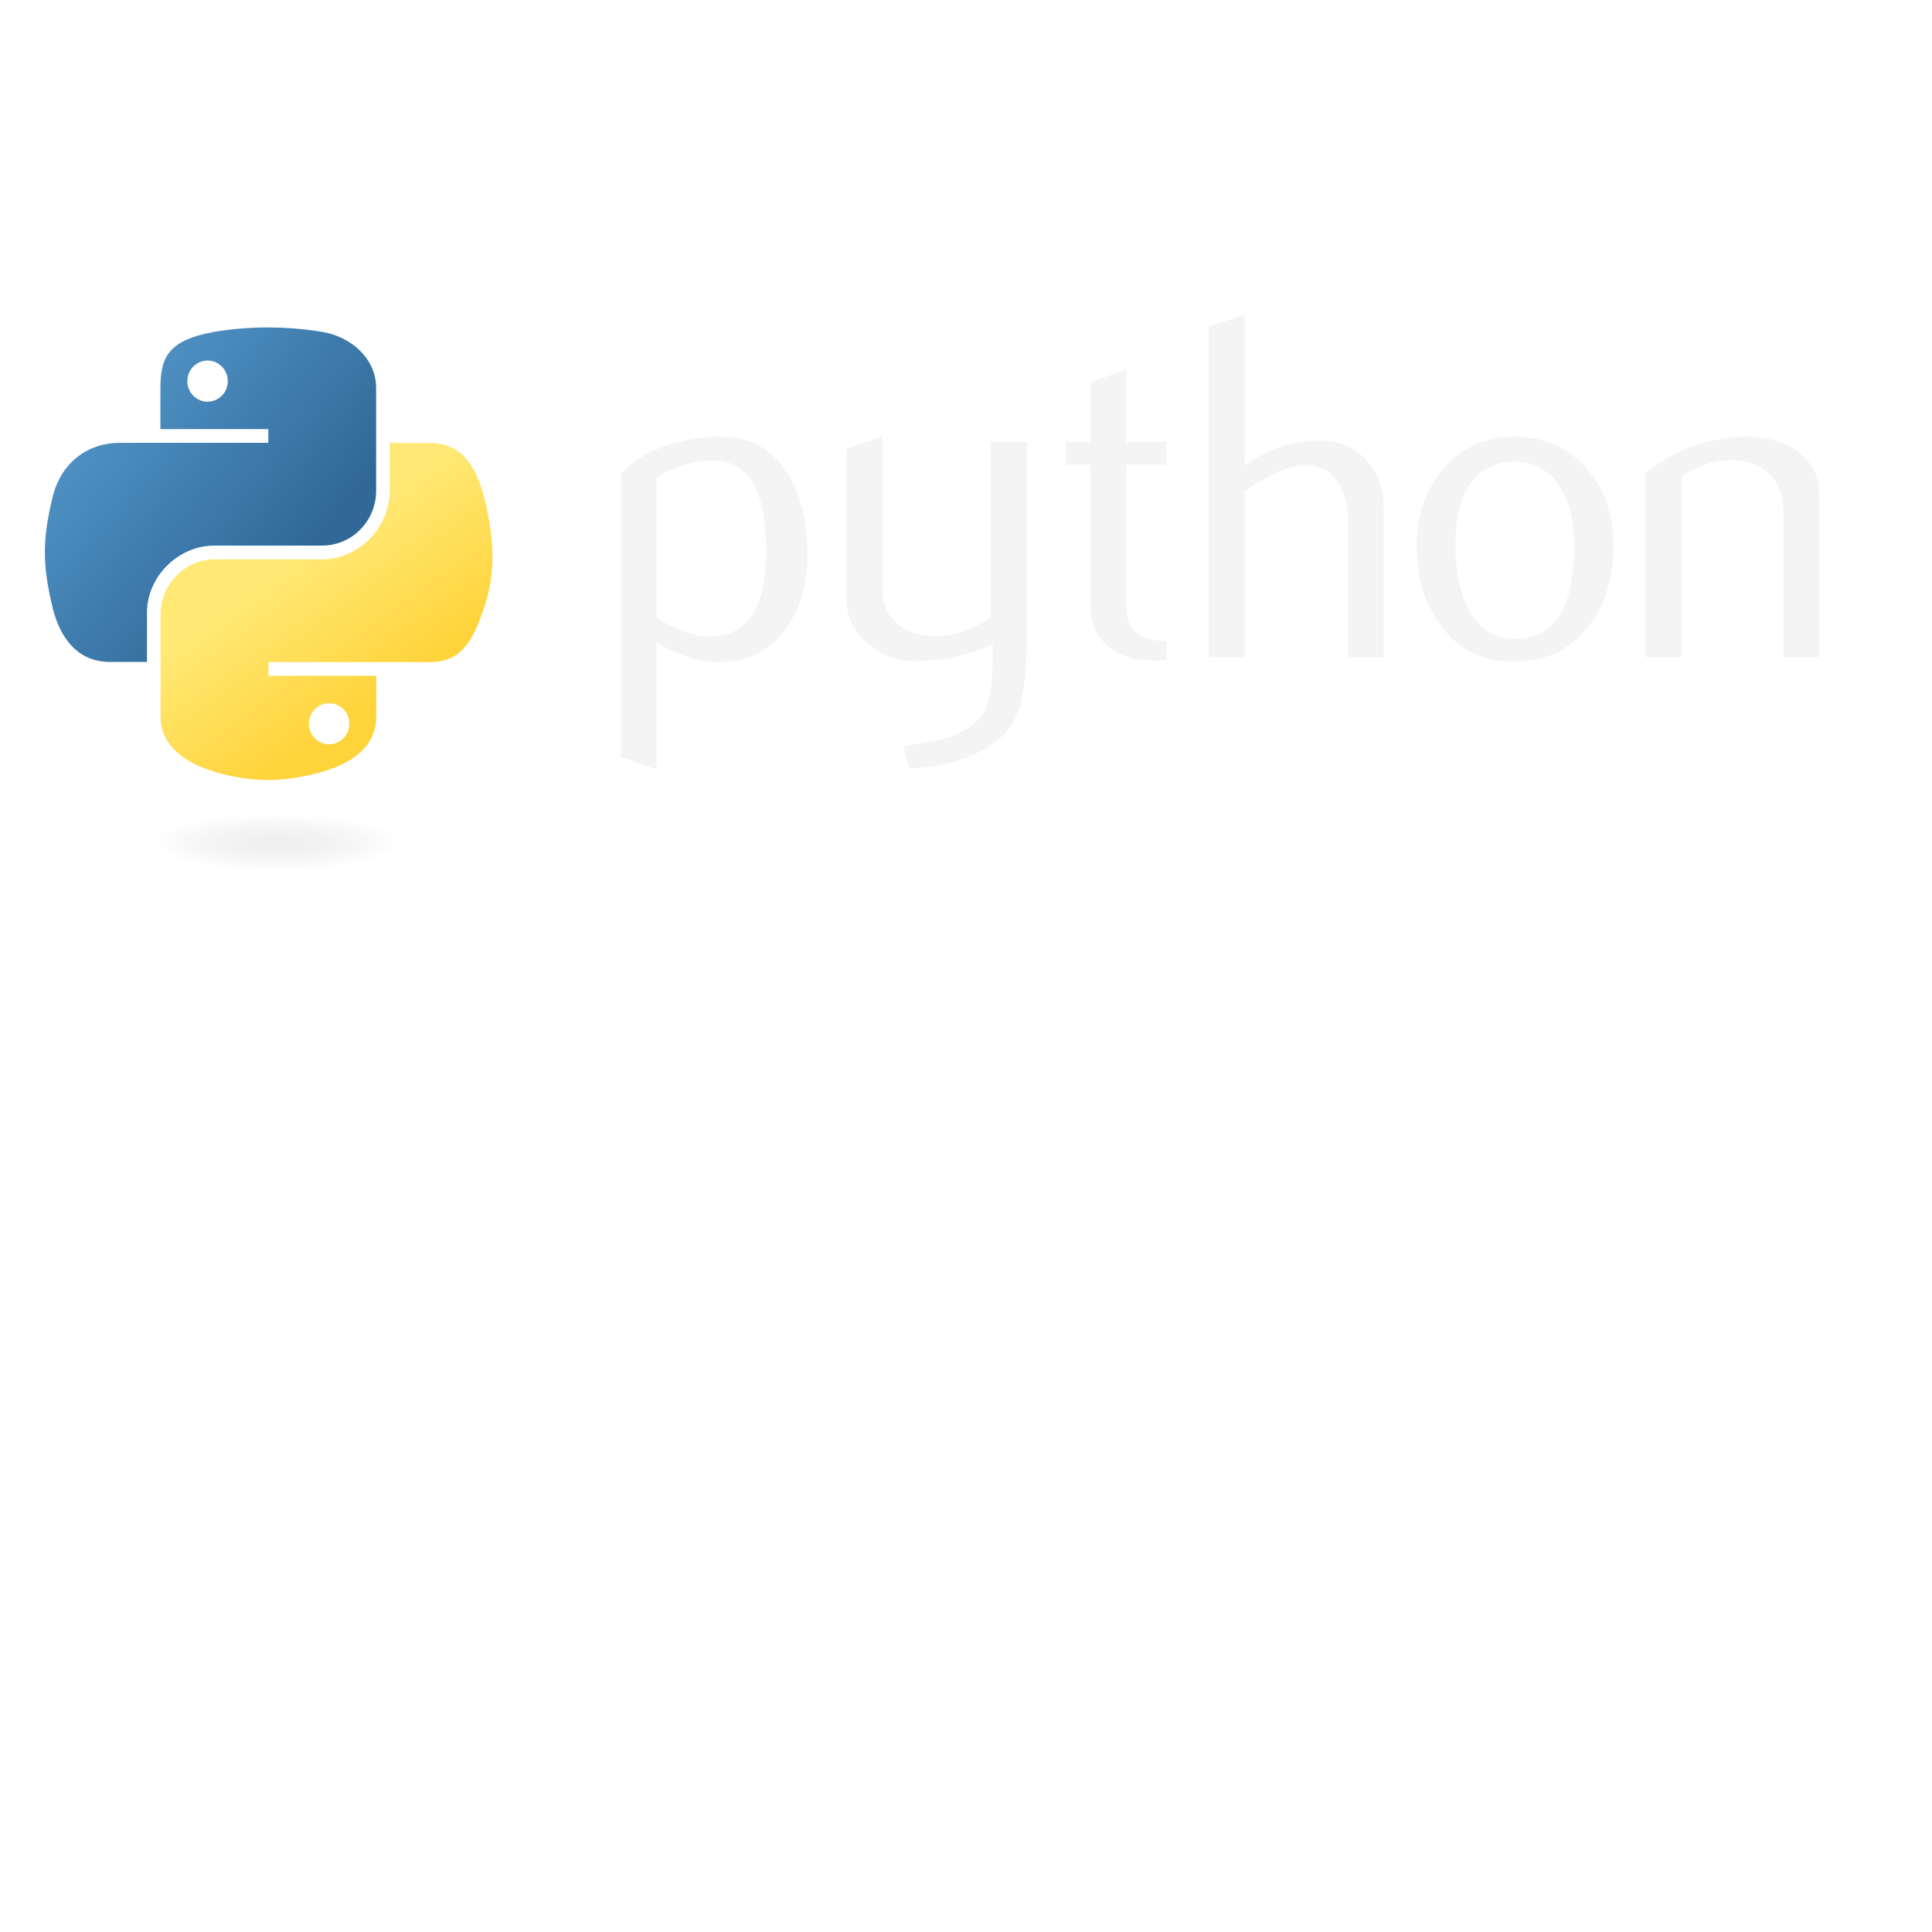
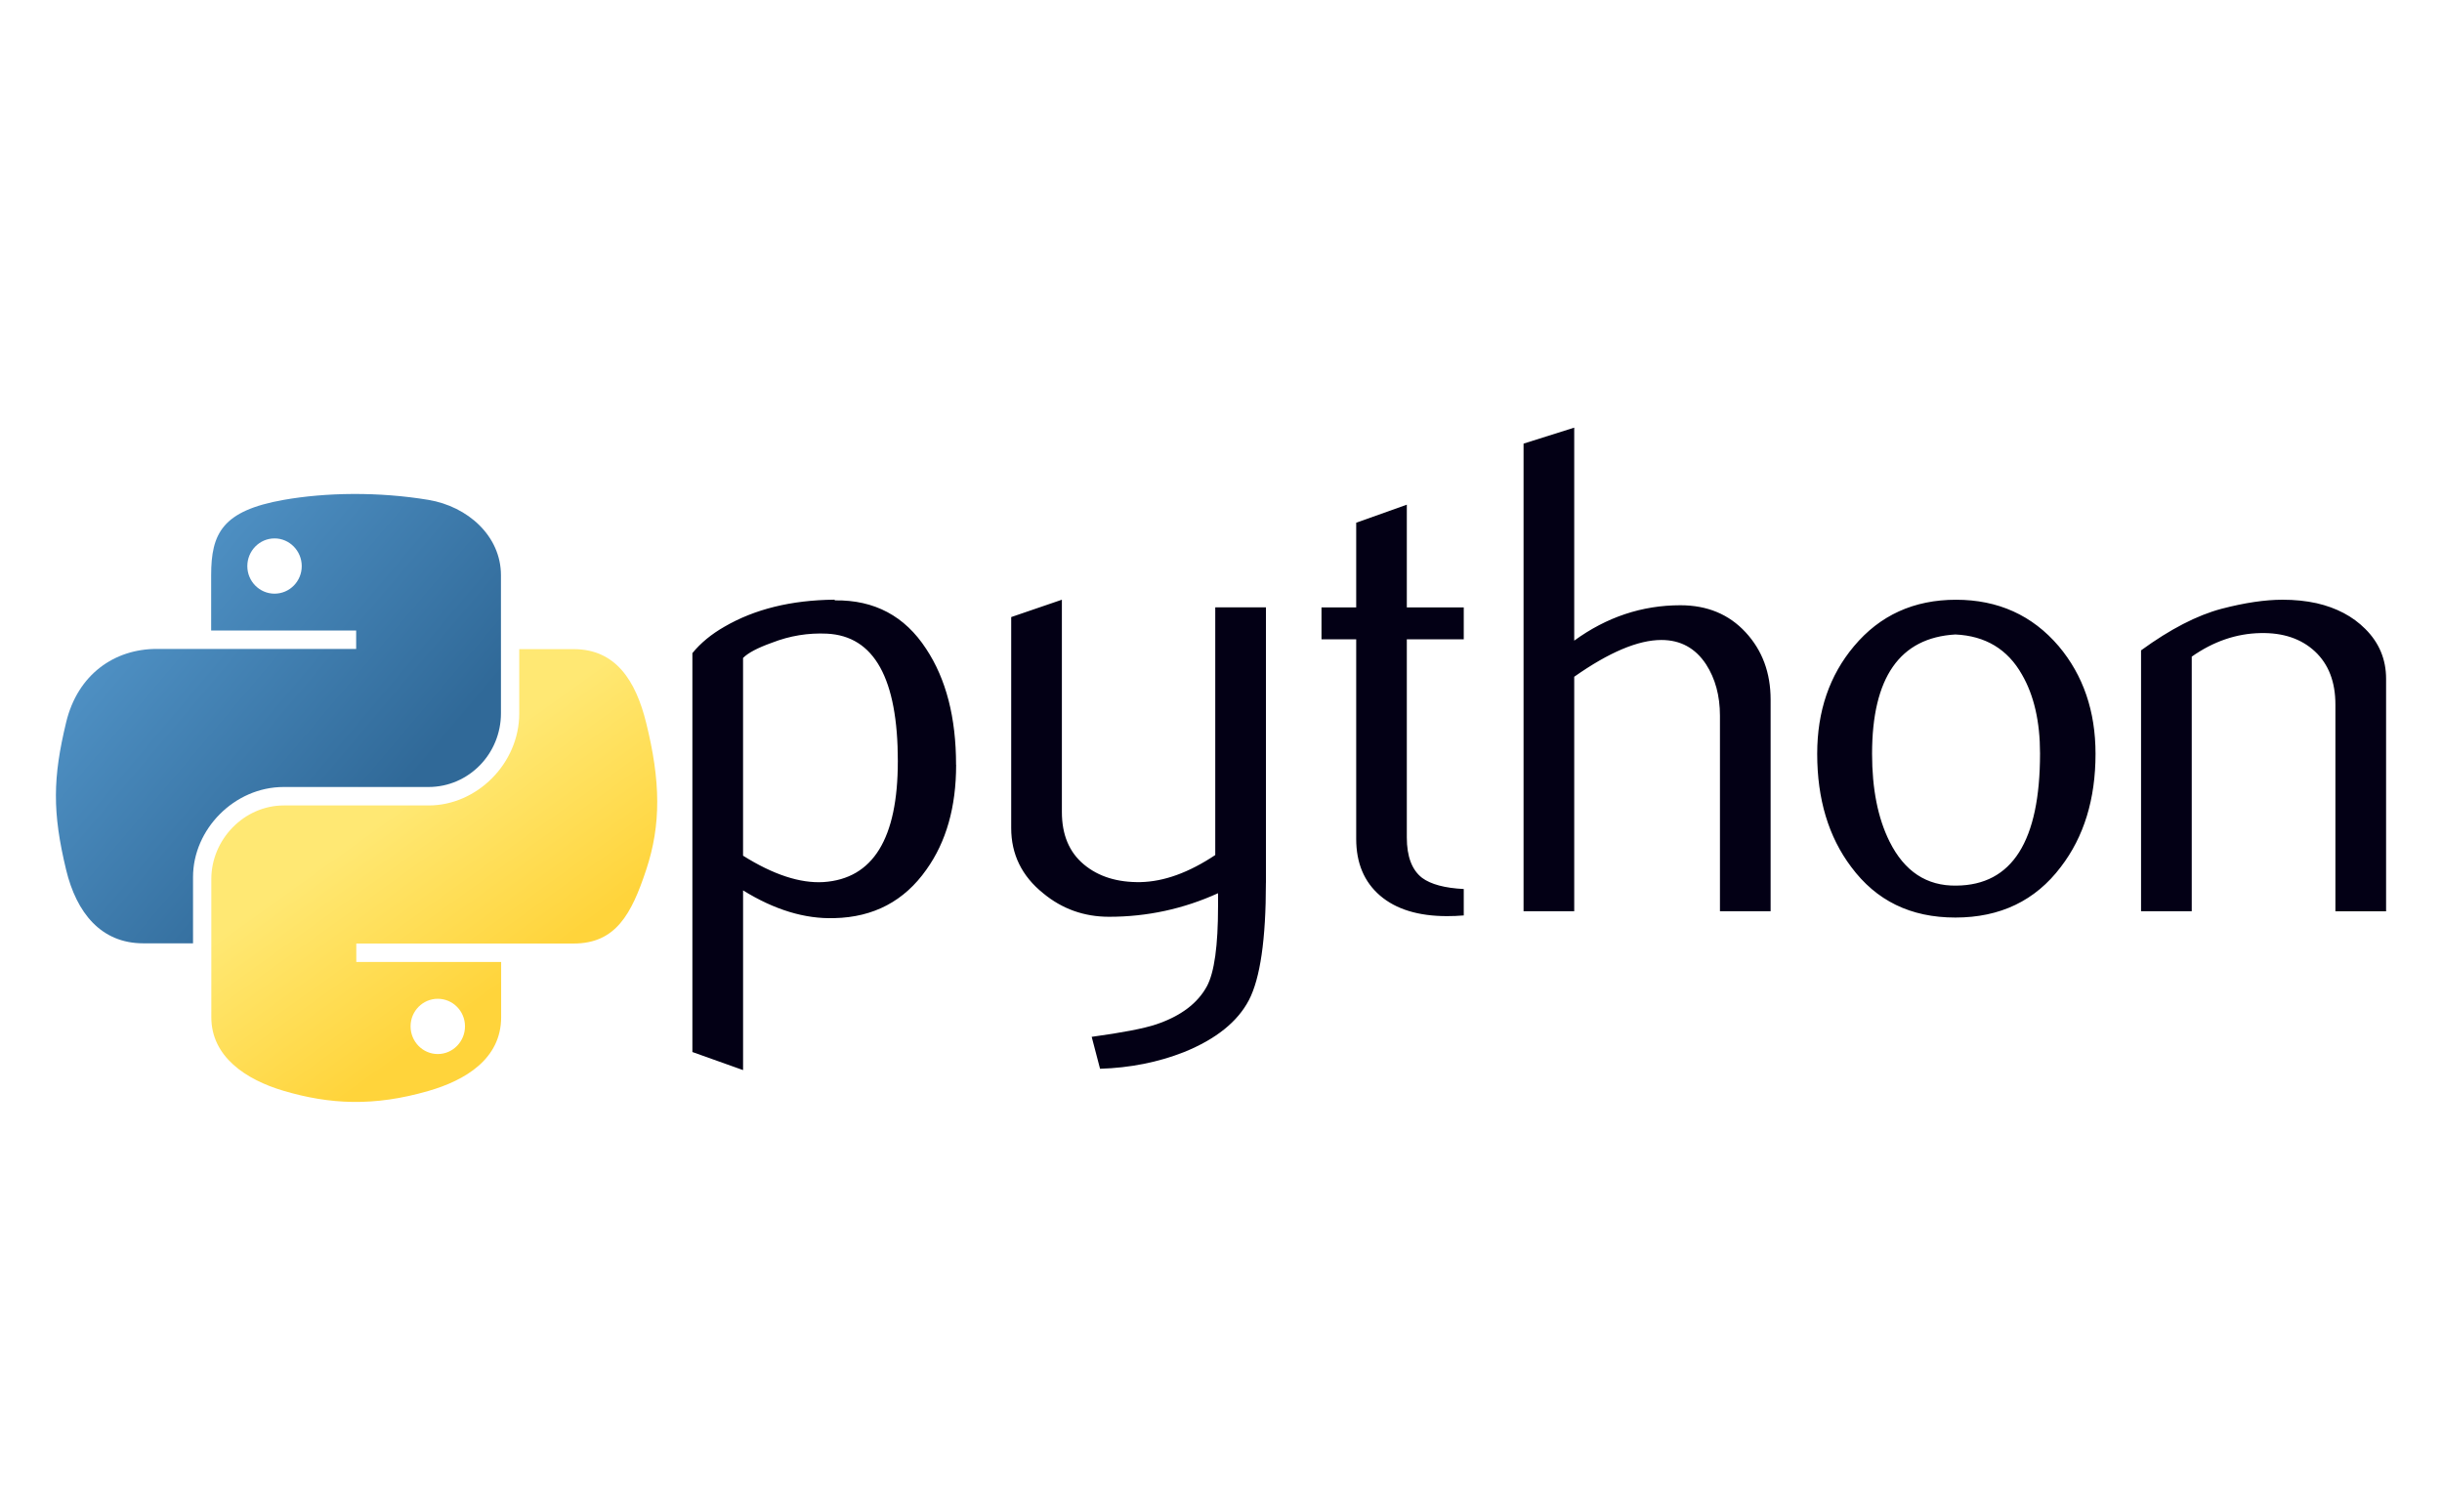
- <svg xmlns="http://www.w3.org/2000/svg" version="1.1" width="1080" height="1080" viewBox="0 0 1080 1080" xml:space="preserve">
+ <svg xmlns="http://www.w3.org/2000/svg" id="Layer_1" data-name="Layer 1" viewBox="0 0 1016 629">
  <defs>
- </defs>
-   <rect x="0" y="0" width="100%" height="100%" fill="transparent" />
-   <g transform="matrix(1 0 0 1 540 540)" id="ff630ec9-f586-4f8f-8f09-6dbe7c5ddc0b">
-     <rect style="stroke: none; stroke-width: 1; stroke-dasharray: none; stroke-linecap: butt; stroke-dashoffset: 0; stroke-linejoin: miter; stroke-miterlimit: 4; fill: rgb(255,255,255); fill-rule: nonzero; opacity: 1; visibility: hidden;" vector-effect="non-scaling-stroke" x="-540" y="-540" rx="0" ry="0" width="1080" height="1080" />
-   </g>
-   <g transform="matrix(1 0 0 1 540 540)" id="03b46645-3ebe-4702-8636-915132ac3a15">
- </g>
-   <g transform="matrix(1 0 0 1 540 502.9)">
-     <rect style="stroke: none; stroke-width: 1; stroke-dasharray: none; stroke-linecap: butt; stroke-dashoffset: 0; stroke-linejoin: miter; stroke-miterlimit: 4; fill: rgb(255,255,255); fill-rule: nonzero; opacity: 1; visibility: hidden;" vector-effect="non-scaling-stroke" x="-540" y="-540" rx="0" ry="0" width="1080" height="1080" />
-   </g>
-   <g transform="matrix(1 0 0 1 540 577.1)">
-     <rect style="stroke: none; stroke-width: 1; stroke-dasharray: none; stroke-linecap: butt; stroke-dashoffset: 0; stroke-linejoin: miter; stroke-miterlimit: 4; fill: rgb(255,255,255); fill-rule: nonzero; opacity: 1; visibility: hidden;" vector-effect="non-scaling-stroke" x="-540" y="-540" rx="0" ry="0" width="1080" height="1080" />
-   </g>
-   <g transform="matrix(2.25 0 0 2.25 681.99 303.11)">
-     <path style="stroke: none; stroke-width: 1; stroke-dasharray: none; stroke-linecap: butt; stroke-dashoffset: 0; stroke-linejoin: miter; stroke-miterlimit: 4; fill: rgb(244,244,244); fill-rule: nonzero; opacity: 1;" vector-effect="non-scaling-stroke" transform=" translate(-297.35, -59.73)" d="M 184.614 61.929 C 184.614 47.367 180.462 39.891 172.157 39.482 C 168.852 39.326 165.627 39.852 162.488 41.071 C 159.983 41.967 158.297 42.855 157.41 43.752 L 157.41 78.51 C 162.722 81.844 167.439 83.394 171.553 83.15 C 180.256 82.573 184.614 75.507 184.614 61.929 z M 194.858 62.533 C 194.858 69.931 193.123 76.072 189.633 80.955 C 185.744 86.482 180.354 89.328 173.463 89.484 C 168.268 89.649 162.916 88.022 157.409 84.61 L 157.409 116.201 L 148.5 113.023 L 148.5 42.903 C 149.962 41.11 151.844 39.57 154.124 38.263 C 159.427 35.173 165.869 33.585 173.453 33.507 L 173.579 33.633 C 180.51 33.546 185.85 36.392 189.603 42.162 C 193.103 47.455 194.858 54.239 194.858 62.533 z M 249.305 83.266 C 249.305 93.189 248.311 100.06 246.323 103.881 C 244.325 107.701 240.523 110.752 234.909 113.024 C 230.357 114.817 225.434 115.792 220.152 115.958 L 218.679 110.344 C 224.05 109.614 227.832 108.882 230.025 108.151 C 234.343 106.689 237.306 104.448 238.934 101.445 C 240.24 98.999 240.883 94.33 240.883 87.42 L 240.883 85.1 C 234.791 87.869 228.407 89.243 221.731 89.243 C 217.344 89.243 213.475 87.869 210.141 85.1 C 206.398 82.088 204.527 78.268 204.527 73.638 L 204.527 36.558 L 213.436 33.507 L 213.436 70.828 C 213.436 74.814 214.722 77.885 217.295 80.039 C 219.868 82.193 223.202 83.227 227.286 83.148 C 231.37 83.06 235.746 81.481 240.395 78.391 L 240.395 34.851 L 249.304 34.851 L 249.304 83.266 z M 284.082 88.997 C 283.106 89.079 282.127 89.121 281.148 89.123 C 276.109 89.123 272.18 87.925 269.374 85.517 C 266.576 83.11 265.173 79.787 265.173 75.546 L 265.173 40.456 L 259.071 40.456 L 259.071 34.852 L 265.173 34.852 L 265.173 19.968 L 274.072 16.8 L 274.072 34.852 L 284.082 34.852 L 284.082 40.456 L 274.072 40.456 L 274.072 75.302 C 274.072 78.646 274.968 81.014 276.761 82.399 C 278.301 83.539 280.748 84.192 284.081 84.358 L 284.081 88.997 z M 338.023 88.266 L 329.114 88.266 L 329.114 53.878 C 329.114 50.379 328.296 47.367 326.668 44.853 C 324.787 42.006 322.175 40.583 318.821 40.583 C 314.737 40.583 309.63 42.737 303.499 47.045 L 303.499 88.266 L 294.591 88.266 L 294.591 6.069 L 303.499 3.262 L 303.499 40.7 C 309.191 36.557 315.41 34.481 322.165 34.481 C 326.883 34.481 330.703 36.07 333.628 39.238 C 336.562 42.405 338.024 46.353 338.024 51.071 L 338.024 88.266 L 338.023 88.266 z M 385.374 60.526 C 385.374 54.931 384.312 50.311 382.196 46.656 C 379.681 42.202 375.773 39.852 370.49 39.609 C 360.723 40.174 355.849 47.172 355.849 60.585 C 355.849 66.735 356.863 71.872 358.91 75.995 C 361.522 81.249 365.441 83.842 370.666 83.754 C 380.471 83.675 385.374 75.936 385.374 60.526 z M 395.131 60.584 C 395.131 68.548 393.094 75.176 389.029 80.468 C 384.554 86.395 378.376 89.367 370.49 89.367 C 362.673 89.367 356.581 86.394 352.185 80.468 C 348.198 75.176 346.209 68.548 346.209 60.584 C 346.209 53.099 348.363 46.802 352.672 41.675 C 357.224 36.236 363.208 33.507 370.607 33.507 C 378.004 33.507 384.028 36.236 388.668 41.675 C 392.977 46.802 395.131 53.099 395.131 60.584 z M 446.205 88.266 L 437.296 88.266 L 437.296 51.929 C 437.296 47.943 436.098 44.833 433.7 42.591 C 431.302 40.359 428.104 39.277 424.118 39.364 C 419.889 39.442 415.862 40.826 412.042 43.507 L 412.042 88.266 L 403.133 88.266 L 403.133 42.406 C 408.26 38.674 412.978 36.236 417.286 35.096 C 421.35 34.034 424.937 33.507 428.027 33.507 C 430.141 33.507 432.131 33.711 434.002 34.121 C 437.501 34.93 440.348 36.431 442.54 38.634 C 444.987 41.071 446.205 43.994 446.205 47.416 L 446.205 88.266 z" stroke-linecap="round" />
-   </g>
-   <g transform="matrix(2.25 0 0 2.25 117.68 276.55)">
-     <linearGradient id="SVGID_SVGID_SVGID_a_3_3_3" gradientUnits="userSpaceOnUse" gradientTransform="matrix(0.56 0 0 -0.57 1145.56 166.28)" x1="-2031.312" y1="275.868" x2="-1922.296" y2="182.075">
-       <stop offset="0%" style="stop-color:rgb(90,159,212);stop-opacity: 1" />
-       <stop offset="100%" style="stop-color:rgb(48,105,152);stop-opacity: 1" />
+     <style>
+       .cls-1 {
+         fill: url(#linear-gradient-2);
+       }
+ 
+       .cls-2 {
+         fill: #030015;
+       }
+ 
+       .cls-3 {
+         fill: none;
+       }
+ 
+       .cls-4 {
+         fill: url(#linear-gradient);
+       }
+     </style>
+     <linearGradient id="linear-gradient" x1="-1964.47" y1="1087.9" x2="-1855.46" y2="1181.69" gradientTransform="translate(2498.17 -1175.26) scale(1.26 1.28)" gradientUnits="userSpaceOnUse">
+       <stop offset="0" stop-color="#5a9fd4" />
+       <stop offset="1" stop-color="#306998" />
    </linearGradient>
-     <path style="stroke: none; stroke-width: 1; stroke-dasharray: none; stroke-linecap: butt; stroke-dashoffset: 0; stroke-linejoin: miter; stroke-miterlimit: 4; fill: url(#SVGID_SVGID_SVGID_a_3_3_3); fill-rule: nonzero; opacity: 1;" vector-effect="non-scaling-stroke" transform=" translate(-46.74, -47.95)" d="M 60.51 6.398 C 55.926 6.419 51.549 6.81 47.698 7.492 C 36.352 9.497 34.292 13.692 34.292 21.43 L 34.292 31.649 L 61.104 31.649 L 61.104 35.055 L 24.229 35.055 C 16.437 35.055 9.613 39.739 7.479 48.649 C 5.017 58.862 4.908 65.235 7.479 75.899 C 9.385 83.837 13.937 89.493 21.729 89.493 L 30.948 89.493 L 30.948 77.243 C 30.948 68.393 38.605 60.587 47.698 60.587 L 74.479 60.587 C 81.934 60.587 87.885 54.449 87.885 46.962 L 87.885 21.429 C 87.885 14.163 81.755 8.704 74.479 7.491 C 69.872 6.725 65.094 6.376 60.51 6.398 z M 46.01 14.616 C 48.78 14.616 51.041 16.915 51.041 19.741 C 51.041 22.557 48.779 24.835 46.01 24.835 C 43.231 24.835 40.979 22.558 40.979 19.741 C 40.979 16.915 43.231 14.616 46.01 14.616 z" stroke-linecap="round" />
-   </g>
-   <g transform="matrix(2.25 0 0 2.25 182.51 341.82)">
-     <linearGradient id="SVGID_SVGID_SVGID_b_4_4_4" gradientUnits="userSpaceOnUse" gradientTransform="matrix(0.56 0 0 -0.57 1145.56 166.28)" x1="-1880.151" y1="125.305" x2="-1919.08" y2="180.384">
-       <stop offset="0%" style="stop-color:rgb(255,212,59);stop-opacity: 1" />
-       <stop offset="100%" style="stop-color:rgb(255,232,115);stop-opacity: 1" />
+     <linearGradient id="linear-gradient-2" x1="-1815.24" y1="1237.72" x2="-1854.17" y2="1182.64" gradientTransform="translate(2498.25 -1175.17) scale(1.26 1.28)" gradientUnits="userSpaceOnUse">
+       <stop offset="0" stop-color="#ffd43b" />
+       <stop offset="1" stop-color="#ffe873" />
    </linearGradient>
-     <path style="stroke: none; stroke-width: 1; stroke-dasharray: none; stroke-linecap: butt; stroke-dashoffset: 0; stroke-linejoin: miter; stroke-miterlimit: 4; fill: url(#SVGID_SVGID_SVGID_b_4_4_4); fill-rule: nonzero; opacity: 1;" vector-effect="non-scaling-stroke" transform=" translate(-75.52, -76.92)" d="M 91.229 35.054 L 91.229 46.96 C 91.229 56.191 83.403 63.96 74.479 63.96 L 47.698 63.96 C 40.362 63.96 34.292 70.238 34.292 77.585 L 34.292 103.116 C 34.292 110.383 40.61 114.657 47.698 116.741 C 56.185 119.237 64.324 119.688 74.479 116.741 C 81.229 114.787 87.885 110.853 87.885 103.116 L 87.885 92.898 L 61.104 92.898 L 61.104 89.492 L 101.291 89.492 C 109.084 89.492 111.987 84.056 114.697 75.898 C 117.497 67.5 117.378 59.422 114.697 48.648 C 112.771 40.891 109.093 35.054 101.291 35.054 L 91.229 35.054 z M 76.166 99.71 C 78.945 99.71 81.197 101.987 81.197 104.804 C 81.197 107.63 78.945 109.929 76.166 109.929 C 73.396 109.929 71.135 107.63 71.135 104.804 C 71.135 101.988 73.397 99.71 76.166 99.71 z" stroke-linecap="round" />
-   </g>
-   <g transform="matrix(2.25 0 0 2.25 150.7 470.55)">
-     <radialGradient id="SVGID_SVGID_SVGID_c_5_5_5" gradientUnits="userSpaceOnUse" gradientTransform="matrix(0 -0.24 -1.05 0 458.8 -680.1)" cx="-3393.238" cy="376.791" r="29.037" fx="-3393.238" fy="376.791">
-       <stop offset="0%" style="stop-color:rgb(184,184,184);stop-opacity: 0.498" />
-       <stop offset="100%" style="stop-color:rgb(127,127,127);stop-opacity: 0" />
-     </radialGradient>
-     <path style="stroke: none; stroke-width: 1; stroke-dasharray: none; stroke-linecap: butt; stroke-dashoffset: 0; stroke-linejoin: miter; stroke-miterlimit: 4; fill: url(#SVGID_SVGID_SVGID_c_5_5_5); fill-rule: nonzero; opacity: 0.444;" vector-effect="non-scaling-stroke" transform=" translate(-61.41, -134.1)" d="M 97.339 134.098 C 97.339 137.946 81.252 141.065 61.407 141.065 C 41.563 141.065 25.476 137.946 25.476 134.098 C 25.476 130.25 41.563 127.13 61.407 127.13 C 81.252 127.13 97.339 130.25 97.339 134.098 z" stroke-linecap="round" />
-   </g>
+   </defs>
+   <path class="cls-4" d="M146.84,205.53c-10.31,.05-20.16,.93-28.83,2.46-25.53,4.51-30.16,13.95-30.16,31.36v22.99h60.33v7.66H65.2c-17.53,0-32.89,10.54-37.69,30.59-5.54,22.98-5.78,37.32,0,61.31,4.29,17.86,14.53,30.59,32.06,30.59h20.74v-27.56c0-19.91,17.23-37.48,37.69-37.48h60.26c16.77,0,30.16-13.81,30.16-30.66v-57.44c0-16.35-13.79-28.63-30.16-31.36-10.37-1.72-21.12-2.51-31.43-2.46,0,0,.01,0,.01,0Zm-32.62,18.49c6.23,0,11.32,5.17,11.32,11.53s-5.09,11.46-11.32,11.46-11.32-5.12-11.32-11.46,5.07-11.53,11.32-11.53Z" vector-effect="non-scaling-stroke" />
+   <path class="cls-1" d="M216.03,270.09v26.79c0,20.77-17.61,38.25-37.69,38.25h-60.26c-16.51,0-30.16,14.13-30.16,30.66v57.44c0,16.35,14.22,25.97,30.16,30.66,19.1,5.62,37.41,6.63,60.26,0,15.19-4.4,30.16-13.25,30.16-30.66v-22.99h-60.26v-7.66h90.42c17.53,0,24.07-12.23,30.16-30.59,6.3-18.9,6.03-37.07,0-61.31-4.33-17.45-12.61-30.59-30.16-30.59h-22.63Zm-33.89,145.48c6.25,0,11.32,5.12,11.32,11.46s-5.07,11.53-11.32,11.53-11.32-5.17-11.32-11.53,5.09-11.46,11.32-11.46Z" vector-effect="non-scaling-stroke" />
+   <path class="cls-2" d="M373.55,316.79c0-34.46-9.83-52.17-29.49-53.14-7.83-.37-15.45,.87-22.89,3.77-5.93,2.12-9.92,4.22-12.02,6.34v82.27c12.57,7.89,23.74,11.56,33.47,10.98,20.6-1.37,30.92-18.09,30.92-50.23h.01Zm24.25,1.43c0,17.52-4.1,32.04-12.37,43.6-9.2,13.09-21.97,19.82-38.27,20.19-12.3,.39-24.96-3.46-38-11.54v74.77l-21.09-7.52v-165.97c3.46-4.24,7.91-7.89,13.31-10.98,12.55-7.31,27.8-11.08,45.75-11.26l.29,.29c16.4-.21,29.04,6.53,37.92,20.19,8.29,12.53,12.43,28.58,12.43,48.21h.02Zm128.88,49.1c0,23.49-2.36,39.75-7.06,48.79-4.73,9.04-13.73,16.26-27.01,21.64-10.77,4.24-22.43,6.55-34.93,6.94l-3.48-13.29c12.71-1.73,21.66-3.46,26.86-5.19,10.23-3.46,17.23-8.76,21.09-15.87,3.09-5.79,4.62-16.84,4.62-33.2v-5.49c-14.42,6.55-29.53,9.8-45.33,9.8-10.38,0-19.55-3.25-27.44-9.8-8.86-7.13-13.29-16.17-13.29-27.13v-87.77l21.09-7.22v88.33c0,9.44,3.04,16.71,9.13,21.8,6.09,5.09,13.98,7.54,23.65,7.36,9.67-.21,20.03-3.94,31.03-11.26v-103.06h21.09v114.59h-.03Zm82.32,13.57c-2.31,.2-4.63,.29-6.94,.29-11.93,0-21.23-2.84-27.87-8.53-6.63-5.7-9.94-13.56-9.94-23.6v-83.06h-14.44v-13.27h14.44v-35.23l21.06-7.5v42.73h23.69v13.27h-23.69v82.47c0,7.91,2.13,13.52,6.36,16.8,3.65,2.69,9.44,4.24,17.33,4.64v10.98h0Zm127.68-1.74h-21.09v-81.39c0-8.28-1.94-15.41-5.79-21.37-4.45-6.74-10.64-10.11-18.58-10.11-9.67,0-21.75,5.1-36.26,15.3v97.57h-21.08V184.58l21.08-6.65v88.62c13.48-9.8,28.19-14.72,44.18-14.72,11.17,0,20.21,3.77,27.13,11.26,6.94,7.5,10.4,16.84,10.4,28v88.04h0Zm112.08-65.65c0-13.24-2.51-24.17-7.52-32.83-5.95-10.54-15.2-16.11-27.71-16.68-23.12,1.34-34.65,17.9-34.65,49.65,0,14.56,2.4,26.72,7.25,36.47,6.19,12.43,15.45,18.58,27.82,18.37,23.21-.19,34.81-18.5,34.81-54.98h0Zm23.09,.14c0,18.85-4.82,34.54-14.44,47.07-10.59,14.03-25.22,21.06-43.88,21.06s-32.93-7.04-43.33-21.06c-9.44-12.53-14.15-28.21-14.15-47.07,0-17.72,5.1-32.62,15.3-44.76,10.77-12.88,24.94-19.34,42.45-19.34s31.77,6.46,42.75,19.34c10.2,12.14,15.3,27.04,15.3,44.76h.01Zm120.89,65.52h-21.09v-86.01c0-9.44-2.84-16.8-8.51-22.1-5.68-5.28-13.24-7.85-22.68-7.64-10.01,.19-19.55,3.46-28.58,9.8v105.94h-21.09v-108.55c12.14-8.84,23.3-14.6,33.49-17.3,9.62-2.51,18.1-3.77,25.43-3.77,5.01,0,9.71,.48,14.14,1.45,8.28,1.91,15.02,5.47,20.21,10.68,5.8,5.76,8.68,12.69,8.68,20.79v96.71h.01Z" vector-effect="non-scaling-stroke" />
+   <rect class="cls-3" width="1016" height="160.67" />
+   <rect class="cls-3" y="468.33" width="1016" height="160.67" />
</svg>
